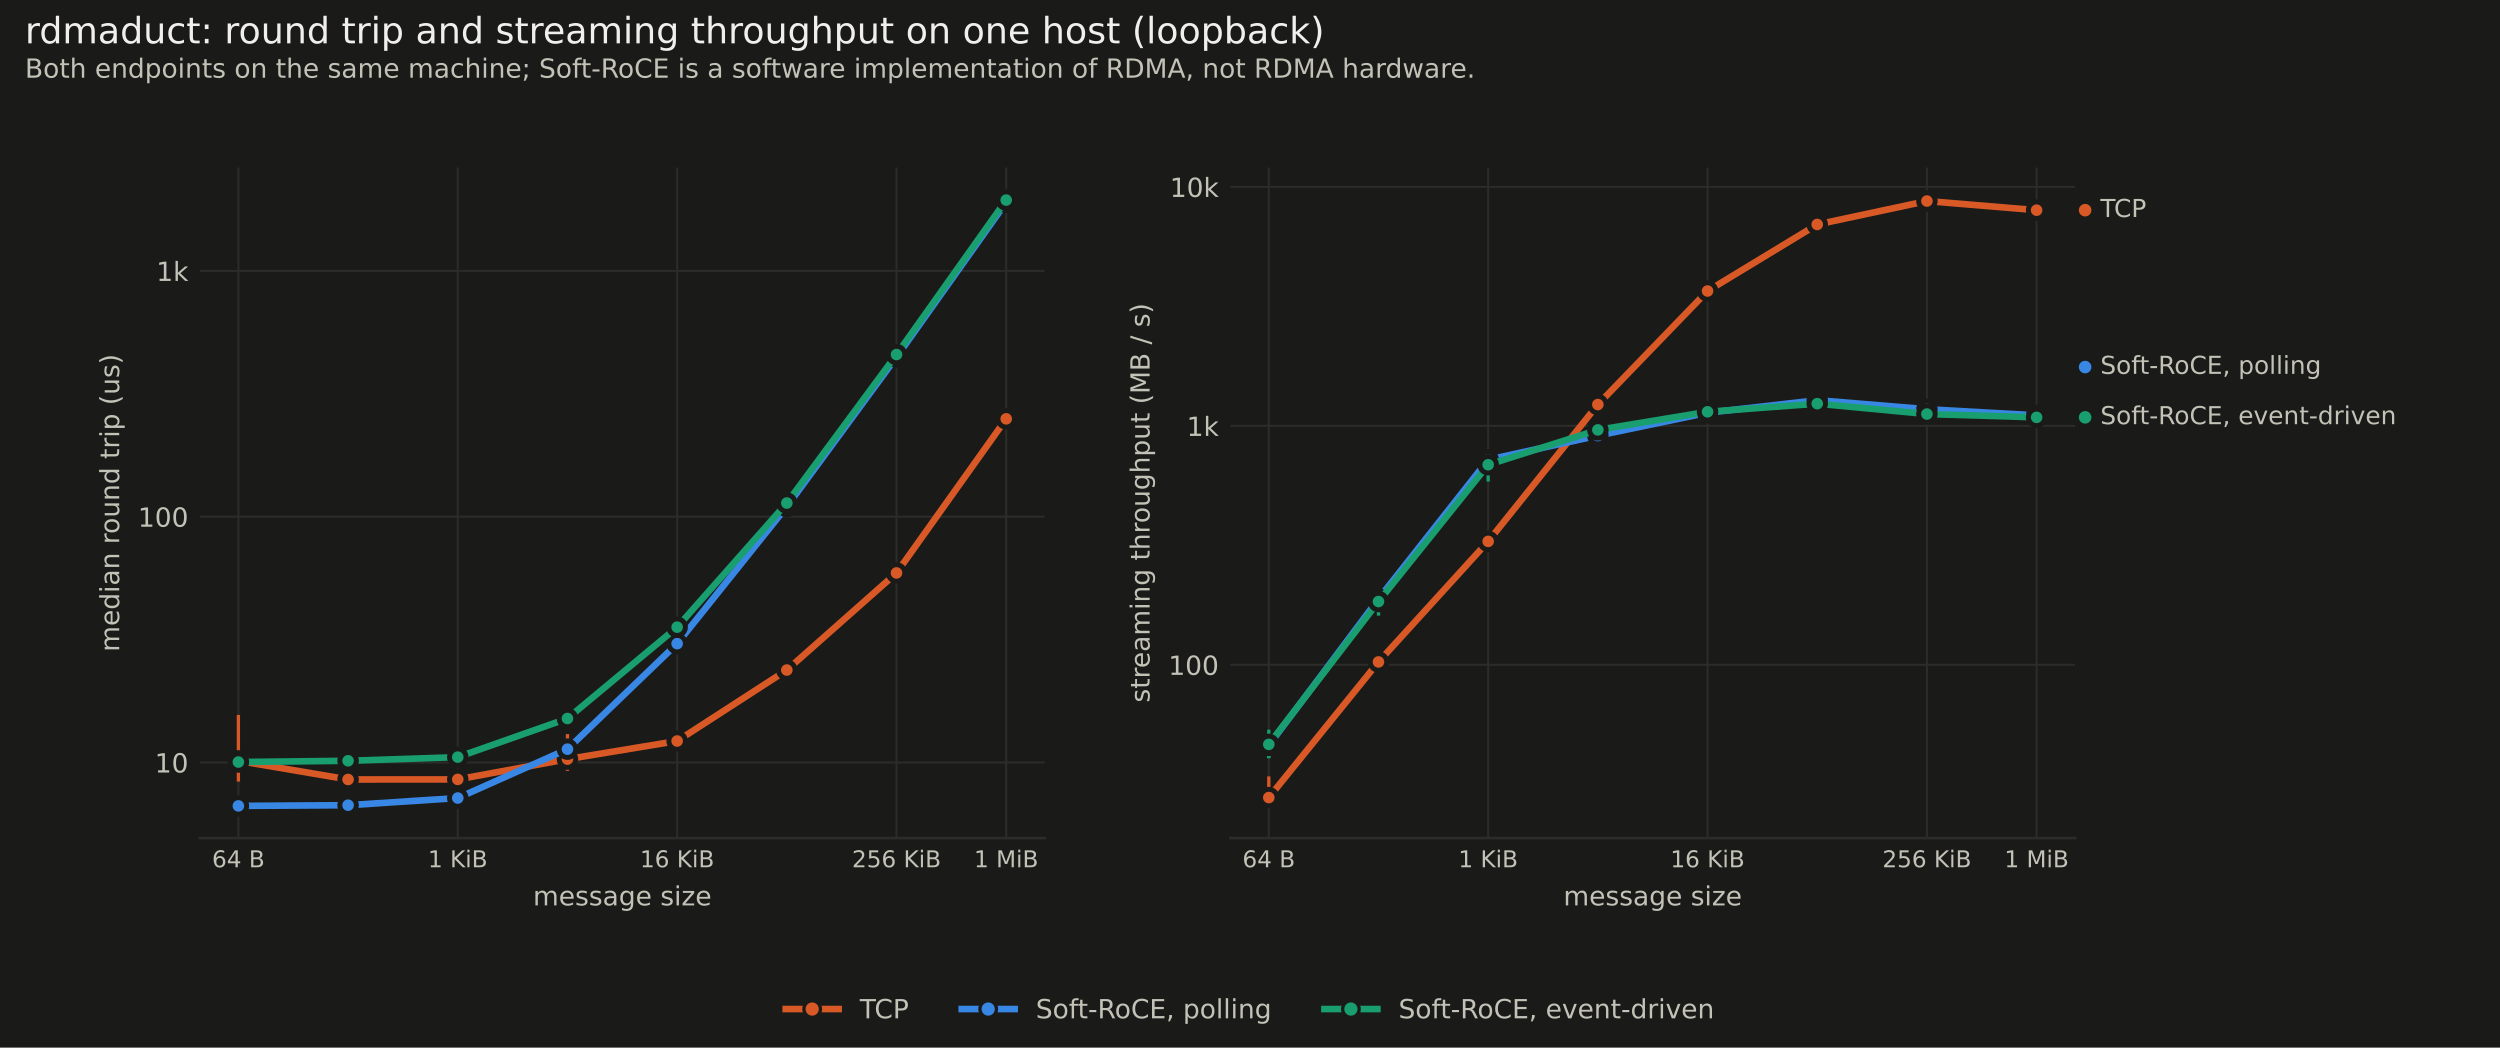
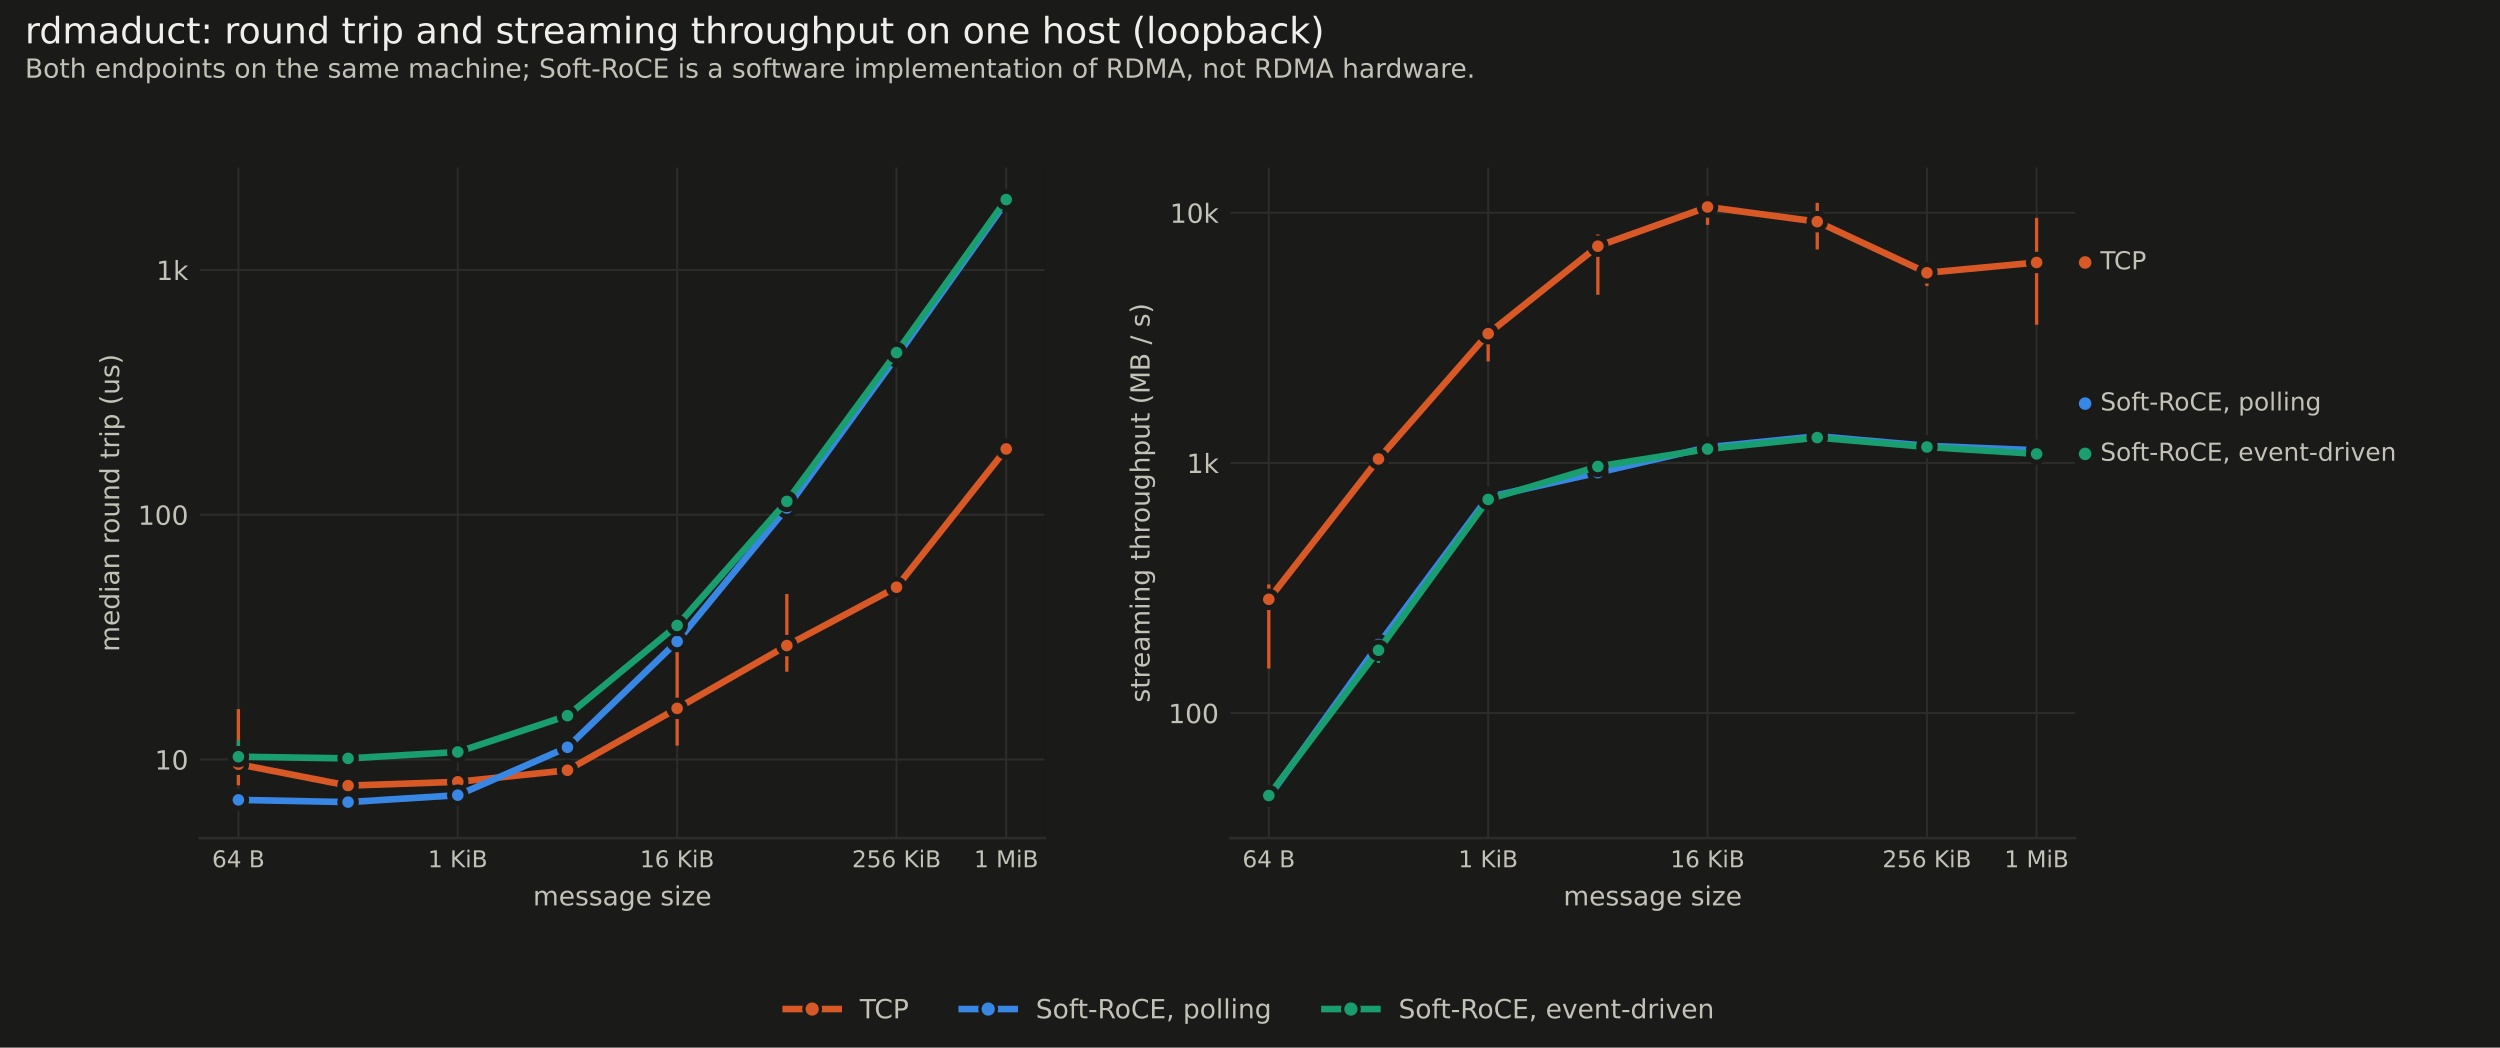
<svg xmlns="http://www.w3.org/2000/svg" xmlns:xlink="http://www.w3.org/1999/xlink" width="756pt" height="316.8pt" viewBox="0 0 756 316.8" version="1.1">
  <defs>
    <style type="text/css">*{stroke-linejoin: round; stroke-linecap: butt}</style>
  </defs>
  <g id="figure_1">
    <g id="patch_1">
      <path d="M 0 316.8  L 756 316.8  L 756 0  L 0 0  z " style="fill: #1a1a19" />
    </g>
    <g id="axes_1">
      <g id="patch_2">
        <path d="M 60.48 253.44  L 315.885 253.44  L 315.885 50.688  L 60.48 50.688  z " style="fill: #1a1a19" />
      </g>
      <g id="matplotlib.axis_1">
        <g id="xtick_1">
          <g id="line2d_1">
            <path d="M 72.089 253.44  L 72.089 50.688  " clip-path="url(#p0225b95021)" style="fill: none; stroke: #2c2c2a; stroke-width: 0.6; stroke-linecap: square" />
          </g>
          <g id="line2d_2" />
          <g id="text_1">
            <text style="fill: #c3c2b7; font: 7px 'DejaVu Sans'; text-anchor: middle" x="72.089" y="262.259" transform="rotate(-0 72.08934 262.2589)">64 B</text>
          </g>
        </g>
        <g id="xtick_2">
          <g id="line2d_3">
            <path d="M 138.428 253.44  L 138.428 50.688  " clip-path="url(#p0225b95021)" style="fill: none; stroke: #2c2c2a; stroke-width: 0.6; stroke-linecap: square" />
          </g>
          <g id="line2d_4" />
          <g id="text_2">
            <text style="fill: #c3c2b7; font: 7px 'DejaVu Sans'; text-anchor: middle" x="138.428" y="262.259" transform="rotate(-0 138.4284 262.2589)">1 KiB</text>
          </g>
        </g>
        <g id="xtick_3">
          <g id="line2d_5">
            <path d="M 204.767 253.44  L 204.767 50.688  " clip-path="url(#p0225b95021)" style="fill: none; stroke: #2c2c2a; stroke-width: 0.6; stroke-linecap: square" />
          </g>
          <g id="line2d_6" />
          <g id="text_3">
            <text style="fill: #c3c2b7; font: 7px 'DejaVu Sans'; text-anchor: middle" x="204.767" y="262.259" transform="rotate(-0 204.7675 262.2589)">16 KiB</text>
          </g>
        </g>
        <g id="xtick_4">
          <g id="line2d_7">
            <path d="M 271.107 253.44  L 271.107 50.688  " clip-path="url(#p0225b95021)" style="fill: none; stroke: #2c2c2a; stroke-width: 0.6; stroke-linecap: square" />
          </g>
          <g id="line2d_8" />
          <g id="text_4">
            <text style="fill: #c3c2b7; font: 7px 'DejaVu Sans'; text-anchor: middle" x="271.107" y="262.259" transform="rotate(-0 271.1065 262.2589)">256 KiB</text>
          </g>
        </g>
        <g id="xtick_5">
          <g id="line2d_9">
            <path d="M 304.276 253.44  L 304.276 50.688  " clip-path="url(#p0225b95021)" style="fill: none; stroke: #2c2c2a; stroke-width: 0.6; stroke-linecap: square" />
          </g>
          <g id="line2d_10" />
          <g id="text_5">
            <text style="fill: #c3c2b7; font: 7px 'DejaVu Sans'; text-anchor: middle" x="304.276" y="262.259" transform="rotate(-0 304.2761 262.2589)">1 MiB</text>
          </g>
        </g>
        <g id="text_6">
          <text style="fill: #c3c2b7; font: 8px 'DejaVu Sans'; text-anchor: middle" x="188.183" y="273.793" transform="rotate(-0 188.1827 273.7934)">message size</text>
        </g>
      </g>
      <g id="matplotlib.axis_2">
        <g id="ytick_1">
          <g id="line2d_11">
-             <path d="M 60.48 230.566  L 315.885 230.566  " clip-path="url(#p0225b95021)" style="fill: none; stroke: #2c2c2a; stroke-width: 0.6; stroke-linecap: square" />
+             <path d="M 60.48 229.676  L 315.885 229.676  " clip-path="url(#p0225b95021)" style="fill: none; stroke: #2c2c2a; stroke-width: 0.6; stroke-linecap: square" />
          </g>
          <g id="line2d_12" />
          <g id="text_7">
-             <text style="fill: #c3c2b7; font: 8px 'DejaVu Sans'; text-anchor: end" x="56.98" y="233.606" transform="rotate(-0 56.98 233.6059)">10</text>
+             <text style="fill: #c3c2b7; font: 8px 'DejaVu Sans'; text-anchor: end" x="56.98" y="232.715" transform="rotate(-0 56.98 232.7154)">10</text>
          </g>
        </g>
        <g id="ytick_2">
          <g id="line2d_13">
-             <path d="M 60.48 156.243  L 315.885 156.243  " clip-path="url(#p0225b95021)" style="fill: none; stroke: #2c2c2a; stroke-width: 0.6; stroke-linecap: square" />
+             <path d="M 60.48 155.657  L 315.885 155.657  " clip-path="url(#p0225b95021)" style="fill: none; stroke: #2c2c2a; stroke-width: 0.6; stroke-linecap: square" />
          </g>
          <g id="line2d_14" />
          <g id="text_8">
-             <text style="fill: #c3c2b7; font: 8px 'DejaVu Sans'; text-anchor: end" x="56.98" y="159.283" transform="rotate(-0 56.98 159.2828)">100</text>
+             <text style="fill: #c3c2b7; font: 8px 'DejaVu Sans'; text-anchor: end" x="56.98" y="158.696" transform="rotate(-0 56.98 158.6962)">100</text>
          </g>
        </g>
        <g id="ytick_3">
          <g id="line2d_15">
-             <path d="M 60.48 81.92  L 315.885 81.92  " clip-path="url(#p0225b95021)" style="fill: none; stroke: #2c2c2a; stroke-width: 0.6; stroke-linecap: square" />
+             <path d="M 60.48 81.638  L 315.885 81.638  " clip-path="url(#p0225b95021)" style="fill: none; stroke: #2c2c2a; stroke-width: 0.6; stroke-linecap: square" />
          </g>
          <g id="line2d_16" />
          <g id="text_9">
-             <text style="fill: #c3c2b7; font: 8px 'DejaVu Sans'; text-anchor: end" x="56.98" y="84.96" transform="rotate(-0 56.98 84.95967)">1k</text>
+             <text style="fill: #c3c2b7; font: 8px 'DejaVu Sans'; text-anchor: end" x="56.98" y="84.677" transform="rotate(-0 56.98 84.67698)">1k</text>
          </g>
        </g>
        <g id="text_10">
          <text style="fill: #c3c2b7; font: 8px 'DejaVu Sans'; text-anchor: middle" x="36.046" y="152.064" transform="rotate(-90 36.04625 152.064)">median round trip (us)</text>
        </g>
      </g>
      <g id="patch_3">
        <path d="M 60.48 253.44  L 315.885 253.44  " style="fill: none; stroke: #2c2c2a; stroke-width: 0.8; stroke-linejoin: miter; stroke-linecap: square" />
      </g>
      <g id="LineCollection_1">
-         <path d="M 72.089 236.348  L 72.089 216.192  " clip-path="url(#p0225b95021)" style="fill: none; stroke: #d95926" />
-         <path d="M 105.259 237.17  L 105.259 232.736  " clip-path="url(#p0225b95021)" style="fill: none; stroke: #d95926" />
-         <path d="M 138.428 236.503  L 138.428 235.21  " clip-path="url(#p0225b95021)" style="fill: none; stroke: #d95926" />
-         <path d="M 171.598 233.118  L 171.598 221.974  " clip-path="url(#p0225b95021)" style="fill: none; stroke: #d95926" />
-         <path d="M 204.767 224.979  L 204.767 223.03  " clip-path="url(#p0225b95021)" style="fill: none; stroke: #d95926" />
-         <path d="M 237.937 204.191  L 237.937 200.44  " clip-path="url(#p0225b95021)" style="fill: none; stroke: #d95926" />
-         <path d="M 271.107 174.016  L 271.107 172.726  " clip-path="url(#p0225b95021)" style="fill: none; stroke: #d95926" />
-         <path d="M 304.276 127.77  L 304.276 125.5  " clip-path="url(#p0225b95021)" style="fill: none; stroke: #d95926" />
+         <path d="M 72.089 237.458  L 72.089 214.447  " clip-path="url(#p0225b95021)" style="fill: none; stroke: #d95926" />
+         <path d="M 105.259 237.746  L 105.259 237.417  " clip-path="url(#p0225b95021)" style="fill: none; stroke: #d95926" />
+         <path d="M 138.428 237.01  L 138.428 235.55  " clip-path="url(#p0225b95021)" style="fill: none; stroke: #d95926" />
+         <path d="M 171.598 233.603  L 171.598 231.665  " clip-path="url(#p0225b95021)" style="fill: none; stroke: #d95926" />
+         <path d="M 204.767 225.464  L 204.767 195.416  " clip-path="url(#p0225b95021)" style="fill: none; stroke: #d95926" />
+         <path d="M 237.937 203.126  L 237.937 179.635  " clip-path="url(#p0225b95021)" style="fill: none; stroke: #d95926" />
+         <path d="M 271.107 178.366  L 271.107 176.653  " clip-path="url(#p0225b95021)" style="fill: none; stroke: #d95926" />
+         <path d="M 304.276 136.26  L 304.276 135.014  " clip-path="url(#p0225b95021)" style="fill: none; stroke: #d95926" />
      </g>
      <g id="LineCollection_2">
-         <path d="M 72.089 244.224  L 72.089 243.349  " clip-path="url(#p0225b95021)" style="fill: none; stroke: #3987e5" />
-         <path d="M 105.259 244.126  L 105.259 242.591  " clip-path="url(#p0225b95021)" style="fill: none; stroke: #3987e5" />
-         <path d="M 138.428 242.778  L 138.428 238.421  " clip-path="url(#p0225b95021)" style="fill: none; stroke: #3987e5" />
-         <path d="M 171.598 227.256  L 171.598 225.361  " clip-path="url(#p0225b95021)" style="fill: none; stroke: #3987e5" />
-         <path d="M 204.767 195.138  L 204.767 193.933  " clip-path="url(#p0225b95021)" style="fill: none; stroke: #3987e5" />
-         <path d="M 237.937 154.141  L 237.937 152.554  " clip-path="url(#p0225b95021)" style="fill: none; stroke: #3987e5" />
-         <path d="M 271.107 108.433  L 271.107 107.127  " clip-path="url(#p0225b95021)" style="fill: none; stroke: #3987e5" />
-         <path d="M 304.276 61.539  L 304.276 60.568  " clip-path="url(#p0225b95021)" style="fill: none; stroke: #3987e5" />
+         <path d="M 72.089 242.985  L 72.089 240.913  " clip-path="url(#p0225b95021)" style="fill: none; stroke: #3987e5" />
+         <path d="M 105.259 244.224  L 105.259 241.372  " clip-path="url(#p0225b95021)" style="fill: none; stroke: #3987e5" />
+         <path d="M 138.428 241.142  L 138.428 238.838  " clip-path="url(#p0225b95021)" style="fill: none; stroke: #3987e5" />
+         <path d="M 171.598 226.876  L 171.598 225.464  " clip-path="url(#p0225b95021)" style="fill: none; stroke: #3987e5" />
+         <path d="M 204.767 194.424  L 204.767 193.295  " clip-path="url(#p0225b95021)" style="fill: none; stroke: #3987e5" />
+         <path d="M 237.937 154.079  L 237.937 153.287  " clip-path="url(#p0225b95021)" style="fill: none; stroke: #3987e5" />
+         <path d="M 271.107 108.989  L 271.107 106.815  " clip-path="url(#p0225b95021)" style="fill: none; stroke: #3987e5" />
+         <path d="M 304.276 61.609  L 304.276 60.637  " clip-path="url(#p0225b95021)" style="fill: none; stroke: #3987e5" />
      </g>
      <g id="LineCollection_3">
-         <path d="M 72.089 232.12  L 72.089 229.269  " clip-path="url(#p0225b95021)" style="fill: none; stroke: #199e70" />
-         <path d="M 105.259 230.438  L 105.259 229.738  " clip-path="url(#p0225b95021)" style="fill: none; stroke: #199e70" />
-         <path d="M 138.428 229.707  L 138.428 227.024  " clip-path="url(#p0225b95021)" style="fill: none; stroke: #199e70" />
-         <path d="M 171.598 218.219  L 171.598 215.456  " clip-path="url(#p0225b95021)" style="fill: none; stroke: #199e70" />
-         <path d="M 204.767 191.246  L 204.767 188.415  " clip-path="url(#p0225b95021)" style="fill: none; stroke: #199e70" />
-         <path d="M 237.937 153.45  L 237.937 150.232  " clip-path="url(#p0225b95021)" style="fill: none; stroke: #199e70" />
-         <path d="M 271.107 108.767  L 271.107 106.128  " clip-path="url(#p0225b95021)" style="fill: none; stroke: #199e70" />
-         <path d="M 304.276 61.015  L 304.276 59.904  " clip-path="url(#p0225b95021)" style="fill: none; stroke: #199e70" />
+         <path d="M 72.089 231.871  L 72.089 223.869  " clip-path="url(#p0225b95021)" style="fill: none; stroke: #199e70" />
+         <path d="M 105.259 230.129  L 105.259 228.57  " clip-path="url(#p0225b95021)" style="fill: none; stroke: #199e70" />
+         <path d="M 138.428 228.788  L 138.428 225.918  " clip-path="url(#p0225b95021)" style="fill: none; stroke: #199e70" />
+         <path d="M 171.598 216.922  L 171.598 215.713  " clip-path="url(#p0225b95021)" style="fill: none; stroke: #199e70" />
+         <path d="M 204.767 190.035  L 204.767 188.508  " clip-path="url(#p0225b95021)" style="fill: none; stroke: #199e70" />
+         <path d="M 237.937 152.311  L 237.937 150.717  " clip-path="url(#p0225b95021)" style="fill: none; stroke: #199e70" />
+         <path d="M 271.107 107.454  L 271.107 105.843  " clip-path="url(#p0225b95021)" style="fill: none; stroke: #199e70" />
+         <path d="M 304.276 60.815  L 304.276 59.904  " clip-path="url(#p0225b95021)" style="fill: none; stroke: #199e70" />
      </g>
      <g id="line2d_17">
-         <path d="M 72.089 230.086  L 105.259 235.714  L 138.428 235.691  L 171.598 229.562  L 204.767 224.079  L 237.937 202.624  L 271.107 173.257  L 304.276 126.657  " clip-path="url(#p0225b95021)" style="fill: none; stroke: #d95926; stroke-width: 2; stroke-linecap: square" />
+         <path d="M 72.089 231.096  L 105.259 237.573  L 138.428 236.418  L 171.598 232.928  L 204.767 214.216  L 237.937 195.216  L 271.107 177.572  L 304.276 135.765  " clip-path="url(#p0225b95021)" style="fill: none; stroke: #d95926; stroke-width: 2; stroke-linecap: square" />
        <defs>
          <path id="m5ba6fcea84" d="M 0 2.5  C 0.663 2.5 1.299 2.237 1.768 1.768  C 2.237 1.299 2.5 0.663 2.5 0  C 2.5 -0.663 2.237 -1.299 1.768 -1.768  C 1.299 -2.237 0.663 -2.5 0 -2.5  C -0.663 -2.5 -1.299 -2.237 -1.768 -1.768  C -2.237 -1.299 -2.5 -0.663 -2.5 0  C -2.5 0.663 -2.237 1.299 -1.768 1.768  C -1.299 2.237 -0.663 2.5 0 2.5  z " style="stroke: #1a1a19; stroke-width: 1.5" />
        </defs>
        <g clip-path="url(#p0225b95021)">
-           <use xlink:href="#m5ba6fcea84" x="72.089" y="230.086" style="fill: #d95926; stroke: #1a1a19; stroke-width: 1.5" />
-           <use xlink:href="#m5ba6fcea84" x="105.259" y="235.714" style="fill: #d95926; stroke: #1a1a19; stroke-width: 1.5" />
-           <use xlink:href="#m5ba6fcea84" x="138.428" y="235.691" style="fill: #d95926; stroke: #1a1a19; stroke-width: 1.5" />
-           <use xlink:href="#m5ba6fcea84" x="171.598" y="229.562" style="fill: #d95926; stroke: #1a1a19; stroke-width: 1.5" />
-           <use xlink:href="#m5ba6fcea84" x="204.767" y="224.079" style="fill: #d95926; stroke: #1a1a19; stroke-width: 1.5" />
-           <use xlink:href="#m5ba6fcea84" x="237.937" y="202.624" style="fill: #d95926; stroke: #1a1a19; stroke-width: 1.5" />
-           <use xlink:href="#m5ba6fcea84" x="271.107" y="173.257" style="fill: #d95926; stroke: #1a1a19; stroke-width: 1.5" />
-           <use xlink:href="#m5ba6fcea84" x="304.276" y="126.657" style="fill: #d95926; stroke: #1a1a19; stroke-width: 1.5" />
+           <use xlink:href="#m5ba6fcea84" x="72.089" y="231.096" style="fill: #d95926; stroke: #1a1a19; stroke-width: 1.5" />
+           <use xlink:href="#m5ba6fcea84" x="105.259" y="237.573" style="fill: #d95926; stroke: #1a1a19; stroke-width: 1.5" />
+           <use xlink:href="#m5ba6fcea84" x="138.428" y="236.418" style="fill: #d95926; stroke: #1a1a19; stroke-width: 1.5" />
+           <use xlink:href="#m5ba6fcea84" x="171.598" y="232.928" style="fill: #d95926; stroke: #1a1a19; stroke-width: 1.5" />
+           <use xlink:href="#m5ba6fcea84" x="204.767" y="214.216" style="fill: #d95926; stroke: #1a1a19; stroke-width: 1.5" />
+           <use xlink:href="#m5ba6fcea84" x="237.937" y="195.216" style="fill: #d95926; stroke: #1a1a19; stroke-width: 1.5" />
+           <use xlink:href="#m5ba6fcea84" x="271.107" y="177.572" style="fill: #d95926; stroke: #1a1a19; stroke-width: 1.5" />
+           <use xlink:href="#m5ba6fcea84" x="304.276" y="135.765" style="fill: #d95926; stroke: #1a1a19; stroke-width: 1.5" />
        </g>
      </g>
      <g id="line2d_18">
-         <path d="M 72.089 243.706  L 105.259 243.493  L 138.428 241.323  L 171.598 226.547  L 204.767 194.638  L 237.937 153.185  L 271.107 107.965  L 304.276 61.185  " clip-path="url(#p0225b95021)" style="fill: none; stroke: #3987e5; stroke-width: 2; stroke-linecap: square" />
+         <path d="M 72.089 241.885  L 105.259 242.559  L 138.428 240.46  L 171.598 225.981  L 204.767 193.985  L 237.937 153.619  L 271.107 107.876  L 304.276 61.033  " clip-path="url(#p0225b95021)" style="fill: none; stroke: #3987e5; stroke-width: 2; stroke-linecap: square" />
        <defs>
          <path id="md53a4cb20f" d="M 0 2.5  C 0.663 2.5 1.299 2.237 1.768 1.768  C 2.237 1.299 2.5 0.663 2.5 0  C 2.5 -0.663 2.237 -1.299 1.768 -1.768  C 1.299 -2.237 0.663 -2.5 0 -2.5  C -0.663 -2.5 -1.299 -2.237 -1.768 -1.768  C -2.237 -1.299 -2.5 -0.663 -2.5 0  C -2.5 0.663 -2.237 1.299 -1.768 1.768  C -1.299 2.237 -0.663 2.5 0 2.5  z " style="stroke: #1a1a19; stroke-width: 1.5" />
        </defs>
        <g clip-path="url(#p0225b95021)">
-           <use xlink:href="#md53a4cb20f" x="72.089" y="243.706" style="fill: #3987e5; stroke: #1a1a19; stroke-width: 1.5" />
-           <use xlink:href="#md53a4cb20f" x="105.259" y="243.493" style="fill: #3987e5; stroke: #1a1a19; stroke-width: 1.5" />
-           <use xlink:href="#md53a4cb20f" x="138.428" y="241.323" style="fill: #3987e5; stroke: #1a1a19; stroke-width: 1.5" />
-           <use xlink:href="#md53a4cb20f" x="171.598" y="226.547" style="fill: #3987e5; stroke: #1a1a19; stroke-width: 1.5" />
-           <use xlink:href="#md53a4cb20f" x="204.767" y="194.638" style="fill: #3987e5; stroke: #1a1a19; stroke-width: 1.5" />
-           <use xlink:href="#md53a4cb20f" x="237.937" y="153.185" style="fill: #3987e5; stroke: #1a1a19; stroke-width: 1.5" />
-           <use xlink:href="#md53a4cb20f" x="271.107" y="107.965" style="fill: #3987e5; stroke: #1a1a19; stroke-width: 1.5" />
-           <use xlink:href="#md53a4cb20f" x="304.276" y="61.185" style="fill: #3987e5; stroke: #1a1a19; stroke-width: 1.5" />
+           <use xlink:href="#md53a4cb20f" x="72.089" y="241.885" style="fill: #3987e5; stroke: #1a1a19; stroke-width: 1.5" />
+           <use xlink:href="#md53a4cb20f" x="105.259" y="242.559" style="fill: #3987e5; stroke: #1a1a19; stroke-width: 1.5" />
+           <use xlink:href="#md53a4cb20f" x="138.428" y="240.46" style="fill: #3987e5; stroke: #1a1a19; stroke-width: 1.5" />
+           <use xlink:href="#md53a4cb20f" x="171.598" y="225.981" style="fill: #3987e5; stroke: #1a1a19; stroke-width: 1.5" />
+           <use xlink:href="#md53a4cb20f" x="204.767" y="193.985" style="fill: #3987e5; stroke: #1a1a19; stroke-width: 1.5" />
+           <use xlink:href="#md53a4cb20f" x="237.937" y="153.619" style="fill: #3987e5; stroke: #1a1a19; stroke-width: 1.5" />
+           <use xlink:href="#md53a4cb20f" x="271.107" y="107.876" style="fill: #3987e5; stroke: #1a1a19; stroke-width: 1.5" />
+           <use xlink:href="#md53a4cb20f" x="304.276" y="61.033" style="fill: #3987e5; stroke: #1a1a19; stroke-width: 1.5" />
        </g>
      </g>
      <g id="line2d_19">
-         <path d="M 72.089 230.438  L 105.259 230.06  L 138.428 228.955  L 171.598 217.273  L 204.767 189.654  L 237.937 152.122  L 271.107 107.213  L 304.276 60.502  " clip-path="url(#p0225b95021)" style="fill: none; stroke: #199e70; stroke-width: 2; stroke-linecap: square" />
+         <path d="M 72.089 228.826  L 105.259 229.337  L 138.428 227.399  L 171.598 216.42  L 204.767 189.134  L 237.937 151.617  L 271.107 106.629  L 304.276 60.353  " clip-path="url(#p0225b95021)" style="fill: none; stroke: #199e70; stroke-width: 2; stroke-linecap: square" />
        <defs>
          <path id="m1275fdb2b7" d="M 0 2.5  C 0.663 2.5 1.299 2.237 1.768 1.768  C 2.237 1.299 2.5 0.663 2.5 0  C 2.5 -0.663 2.237 -1.299 1.768 -1.768  C 1.299 -2.237 0.663 -2.5 0 -2.5  C -0.663 -2.5 -1.299 -2.237 -1.768 -1.768  C -2.237 -1.299 -2.5 -0.663 -2.5 0  C -2.5 0.663 -2.237 1.299 -1.768 1.768  C -1.299 2.237 -0.663 2.5 0 2.5  z " style="stroke: #1a1a19; stroke-width: 1.5" />
        </defs>
        <g clip-path="url(#p0225b95021)">
-           <use xlink:href="#m1275fdb2b7" x="72.089" y="230.438" style="fill: #199e70; stroke: #1a1a19; stroke-width: 1.5" />
-           <use xlink:href="#m1275fdb2b7" x="105.259" y="230.06" style="fill: #199e70; stroke: #1a1a19; stroke-width: 1.5" />
-           <use xlink:href="#m1275fdb2b7" x="138.428" y="228.955" style="fill: #199e70; stroke: #1a1a19; stroke-width: 1.5" />
-           <use xlink:href="#m1275fdb2b7" x="171.598" y="217.273" style="fill: #199e70; stroke: #1a1a19; stroke-width: 1.5" />
-           <use xlink:href="#m1275fdb2b7" x="204.767" y="189.654" style="fill: #199e70; stroke: #1a1a19; stroke-width: 1.5" />
-           <use xlink:href="#m1275fdb2b7" x="237.937" y="152.122" style="fill: #199e70; stroke: #1a1a19; stroke-width: 1.5" />
-           <use xlink:href="#m1275fdb2b7" x="271.107" y="107.213" style="fill: #199e70; stroke: #1a1a19; stroke-width: 1.5" />
-           <use xlink:href="#m1275fdb2b7" x="304.276" y="60.502" style="fill: #199e70; stroke: #1a1a19; stroke-width: 1.5" />
+           <use xlink:href="#m1275fdb2b7" x="72.089" y="228.826" style="fill: #199e70; stroke: #1a1a19; stroke-width: 1.5" />
+           <use xlink:href="#m1275fdb2b7" x="105.259" y="229.337" style="fill: #199e70; stroke: #1a1a19; stroke-width: 1.5" />
+           <use xlink:href="#m1275fdb2b7" x="138.428" y="227.399" style="fill: #199e70; stroke: #1a1a19; stroke-width: 1.5" />
+           <use xlink:href="#m1275fdb2b7" x="171.598" y="216.42" style="fill: #199e70; stroke: #1a1a19; stroke-width: 1.5" />
+           <use xlink:href="#m1275fdb2b7" x="204.767" y="189.134" style="fill: #199e70; stroke: #1a1a19; stroke-width: 1.5" />
+           <use xlink:href="#m1275fdb2b7" x="237.937" y="151.617" style="fill: #199e70; stroke: #1a1a19; stroke-width: 1.5" />
+           <use xlink:href="#m1275fdb2b7" x="271.107" y="106.629" style="fill: #199e70; stroke: #1a1a19; stroke-width: 1.5" />
+           <use xlink:href="#m1275fdb2b7" x="304.276" y="60.353" style="fill: #199e70; stroke: #1a1a19; stroke-width: 1.5" />
        </g>
      </g>
    </g>
    <g id="axes_2">
      <g id="patch_4">
        <path d="M 372.075 253.44  L 627.48 253.44  L 627.48 50.688  L 372.075 50.688  z " style="fill: #1a1a19" />
      </g>
      <g id="matplotlib.axis_3">
        <g id="xtick_6">
          <g id="line2d_20">
            <path d="M 383.684 253.44  L 383.684 50.688  " clip-path="url(#p8bcc174e49)" style="fill: none; stroke: #2c2c2a; stroke-width: 0.6; stroke-linecap: square" />
          </g>
          <g id="line2d_21" />
          <g id="text_11">
            <text style="fill: #c3c2b7; font: 7px 'DejaVu Sans'; text-anchor: middle" x="383.684" y="262.259" transform="rotate(-0 383.6839 262.2589)">64 B</text>
          </g>
        </g>
        <g id="xtick_7">
          <g id="line2d_22">
            <path d="M 450.023 253.44  L 450.023 50.688  " clip-path="url(#p8bcc174e49)" style="fill: none; stroke: #2c2c2a; stroke-width: 0.6; stroke-linecap: square" />
          </g>
          <g id="line2d_23" />
          <g id="text_12">
            <text style="fill: #c3c2b7; font: 7px 'DejaVu Sans'; text-anchor: middle" x="450.023" y="262.259" transform="rotate(-0 450.023 262.2589)">1 KiB</text>
          </g>
        </g>
        <g id="xtick_8">
          <g id="line2d_24">
            <path d="M 516.362 253.44  L 516.362 50.688  " clip-path="url(#p8bcc174e49)" style="fill: none; stroke: #2c2c2a; stroke-width: 0.6; stroke-linecap: square" />
          </g>
          <g id="line2d_25" />
          <g id="text_13">
            <text style="fill: #c3c2b7; font: 7px 'DejaVu Sans'; text-anchor: middle" x="516.362" y="262.259" transform="rotate(-0 516.3621 262.2589)">16 KiB</text>
          </g>
        </g>
        <g id="xtick_9">
          <g id="line2d_26">
            <path d="M 582.701 253.44  L 582.701 50.688  " clip-path="url(#p8bcc174e49)" style="fill: none; stroke: #2c2c2a; stroke-width: 0.6; stroke-linecap: square" />
          </g>
          <g id="line2d_27" />
          <g id="text_14">
            <text style="fill: #c3c2b7; font: 7px 'DejaVu Sans'; text-anchor: middle" x="582.701" y="262.259" transform="rotate(-0 582.7011 262.2589)">256 KiB</text>
          </g>
        </g>
        <g id="xtick_10">
          <g id="line2d_28">
            <path d="M 615.871 253.44  L 615.871 50.688  " clip-path="url(#p8bcc174e49)" style="fill: none; stroke: #2c2c2a; stroke-width: 0.6; stroke-linecap: square" />
          </g>
          <g id="line2d_29" />
          <g id="text_15">
            <text style="fill: #c3c2b7; font: 7px 'DejaVu Sans'; text-anchor: middle" x="615.871" y="262.259" transform="rotate(-0 615.8707 262.2589)">1 MiB</text>
          </g>
        </g>
        <g id="text_16">
          <text style="fill: #c3c2b7; font: 8px 'DejaVu Sans'; text-anchor: middle" x="499.777" y="273.793" transform="rotate(-0 499.7773 273.7934)">message size</text>
        </g>
      </g>
      <g id="matplotlib.axis_4">
        <g id="ytick_4">
          <g id="line2d_30">
-             <path d="M 372.075 201.043  L 627.48 201.043  " clip-path="url(#p8bcc174e49)" style="fill: none; stroke: #2c2c2a; stroke-width: 0.6; stroke-linecap: square" />
+             <path d="M 372.075 215.637  L 627.48 215.637  " clip-path="url(#p8bcc174e49)" style="fill: none; stroke: #2c2c2a; stroke-width: 0.6; stroke-linecap: square" />
          </g>
          <g id="line2d_31" />
          <g id="text_17">
-             <text style="fill: #c3c2b7; font: 8px 'DejaVu Sans'; text-anchor: end" x="368.575" y="204.082" transform="rotate(-0 368.5746 204.0824)">100</text>
+             <text style="fill: #c3c2b7; font: 8px 'DejaVu Sans'; text-anchor: end" x="368.575" y="218.677" transform="rotate(-0 368.5746 218.6768)">100</text>
          </g>
        </g>
        <g id="ytick_5">
          <g id="line2d_32">
-             <path d="M 372.075 128.782  L 627.48 128.782  " clip-path="url(#p8bcc174e49)" style="fill: none; stroke: #2c2c2a; stroke-width: 0.6; stroke-linecap: square" />
+             <path d="M 372.075 139.989  L 627.48 139.989  " clip-path="url(#p8bcc174e49)" style="fill: none; stroke: #2c2c2a; stroke-width: 0.6; stroke-linecap: square" />
          </g>
          <g id="line2d_33" />
          <g id="text_18">
-             <text style="fill: #c3c2b7; font: 8px 'DejaVu Sans'; text-anchor: end" x="368.575" y="131.821" transform="rotate(-0 368.5746 131.821)">1k</text>
+             <text style="fill: #c3c2b7; font: 8px 'DejaVu Sans'; text-anchor: end" x="368.575" y="143.029" transform="rotate(-0 368.5746 143.0288)">1k</text>
          </g>
        </g>
        <g id="ytick_6">
          <g id="line2d_34">
-             <path d="M 372.075 56.52  L 627.48 56.52  " clip-path="url(#p8bcc174e49)" style="fill: none; stroke: #2c2c2a; stroke-width: 0.6; stroke-linecap: square" />
+             <path d="M 372.075 64.341  L 627.48 64.341  " clip-path="url(#p8bcc174e49)" style="fill: none; stroke: #2c2c2a; stroke-width: 0.6; stroke-linecap: square" />
          </g>
          <g id="line2d_35" />
          <g id="text_19">
-             <text style="fill: #c3c2b7; font: 8px 'DejaVu Sans'; text-anchor: end" x="368.575" y="59.56" transform="rotate(-0 368.5746 59.55954)">10k</text>
+             <text style="fill: #c3c2b7; font: 8px 'DejaVu Sans'; text-anchor: end" x="368.575" y="67.381" transform="rotate(-0 368.5746 67.38087)">10k</text>
          </g>
        </g>
        <g id="text_20">
          <text style="fill: #c3c2b7; font: 8px 'DejaVu Sans'; text-anchor: middle" x="347.641" y="152.064" transform="rotate(-90 347.6408 152.064)">streaming throughput (MB / s)</text>
        </g>
      </g>
      <g id="line2d_36">
        <defs>
          <path id="m0d26d6a39c" d="M 0 2.5  C 0.663 2.5 1.299 2.237 1.768 1.768  C 2.237 1.299 2.5 0.663 2.5 0  C 2.5 -0.663 2.237 -1.299 1.768 -1.768  C 1.299 -2.237 0.663 -2.5 0 -2.5  C -0.663 -2.5 -1.299 -2.237 -1.768 -1.768  C -2.237 -1.299 -2.5 -0.663 -2.5 0  C -2.5 0.663 -2.237 1.299 -1.768 1.768  C -1.299 2.237 -0.663 2.5 0 2.5  z " style="stroke: #1a1a19; stroke-width: 1.2" />
        </defs>
        <g>
-           <use xlink:href="#m0d26d6a39c" x="630.545" y="126.205" style="fill: #199e70; stroke: #1a1a19; stroke-width: 1.2" />
+           <use xlink:href="#m0d26d6a39c" x="630.545" y="137.258" style="fill: #199e70; stroke: #1a1a19; stroke-width: 1.2" />
        </g>
      </g>
      <g id="line2d_37">
        <defs>
          <path id="m3c4529a844" d="M 0 2.5  C 0.663 2.5 1.299 2.237 1.768 1.768  C 2.237 1.299 2.5 0.663 2.5 0  C 2.5 -0.663 2.237 -1.299 1.768 -1.768  C 1.299 -2.237 0.663 -2.5 0 -2.5  C -0.663 -2.5 -1.299 -2.237 -1.768 -1.768  C -2.237 -1.299 -2.5 -0.663 -2.5 0  C -2.5 0.663 -2.237 1.299 -1.768 1.768  C -1.299 2.237 -0.663 2.5 0 2.5  z " style="stroke: #1a1a19; stroke-width: 1.2" />
        </defs>
        <g>
-           <use xlink:href="#m3c4529a844" x="630.545" y="110.999" style="fill: #3987e5; stroke: #1a1a19; stroke-width: 1.2" />
+           <use xlink:href="#m3c4529a844" x="630.545" y="122.052" style="fill: #3987e5; stroke: #1a1a19; stroke-width: 1.2" />
        </g>
      </g>
      <g id="line2d_38">
        <defs>
          <path id="mb8682f0c2a" d="M 0 2.5  C 0.663 2.5 1.299 2.237 1.768 1.768  C 2.237 1.299 2.5 0.663 2.5 0  C 2.5 -0.663 2.237 -1.299 1.768 -1.768  C 1.299 -2.237 0.663 -2.5 0 -2.5  C -0.663 -2.5 -1.299 -2.237 -1.768 -1.768  C -2.237 -1.299 -2.5 -0.663 -2.5 0  C -2.5 0.663 -2.237 1.299 -1.768 1.768  C -1.299 2.237 -0.663 2.5 0 2.5  z " style="stroke: #1a1a19; stroke-width: 1.2" />
        </defs>
        <g>
-           <use xlink:href="#mb8682f0c2a" x="630.545" y="63.561" style="fill: #d95926; stroke: #1a1a19; stroke-width: 1.2" />
+           <use xlink:href="#mb8682f0c2a" x="630.545" y="79.371" style="fill: #d95926; stroke: #1a1a19; stroke-width: 1.2" />
        </g>
      </g>
      <g id="patch_5">
        <path d="M 372.075 253.44  L 627.48 253.44  " style="fill: none; stroke: #2c2c2a; stroke-width: 0.8; stroke-linejoin: miter; stroke-linecap: square" />
      </g>
      <g id="LineCollection_4">
-         <path d="M 383.684 244.224  L 383.684 234.779  " clip-path="url(#p8bcc174e49)" style="fill: none; stroke: #d95926" />
-         <path d="M 416.853 200.382  L 416.853 199.749  " clip-path="url(#p8bcc174e49)" style="fill: none; stroke: #d95926" />
-         <path d="M 450.023 164.621  L 450.023 161.864  " clip-path="url(#p8bcc174e49)" style="fill: none; stroke: #d95926" />
-         <path d="M 483.193 123.289  L 483.193 120.535  " clip-path="url(#p8bcc174e49)" style="fill: none; stroke: #d95926" />
-         <path d="M 516.362 90.751  L 516.362 86.511  " clip-path="url(#p8bcc174e49)" style="fill: none; stroke: #d95926" />
-         <path d="M 549.532 70.385  L 549.532 66.26  " clip-path="url(#p8bcc174e49)" style="fill: none; stroke: #d95926" />
-         <path d="M 582.701 62.384  L 582.701 59.904  " clip-path="url(#p8bcc174e49)" style="fill: none; stroke: #d95926" />
-         <path d="M 615.871 64.513  L 615.871 62.506  " clip-path="url(#p8bcc174e49)" style="fill: none; stroke: #d95926" />
+         <path d="M 383.684 202.15  L 383.684 176.735  " clip-path="url(#p8bcc174e49)" style="fill: none; stroke: #d95926" />
+         <path d="M 416.853 139.582  L 416.853 138.443  " clip-path="url(#p8bcc174e49)" style="fill: none; stroke: #d95926" />
+         <path d="M 450.023 109.279  L 450.023 98.386  " clip-path="url(#p8bcc174e49)" style="fill: none; stroke: #d95926" />
+         <path d="M 483.193 89.151  L 483.193 70.909  " clip-path="url(#p8bcc174e49)" style="fill: none; stroke: #d95926" />
+         <path d="M 516.362 67.992  L 516.362 59.904  " clip-path="url(#p8bcc174e49)" style="fill: none; stroke: #d95926" />
+         <path d="M 549.532 75.444  L 549.532 61.357  " clip-path="url(#p8bcc174e49)" style="fill: none; stroke: #d95926" />
+         <path d="M 582.701 86.485  L 582.701 79.384  " clip-path="url(#p8bcc174e49)" style="fill: none; stroke: #d95926" />
+         <path d="M 615.871 98.194  L 615.871 65.891  " clip-path="url(#p8bcc174e49)" style="fill: none; stroke: #d95926" />
      </g>
      <g id="LineCollection_5">
-         <path d="M 383.684 229.17  L 383.684 223.552  " clip-path="url(#p8bcc174e49)" style="fill: none; stroke: #3987e5" />
-         <path d="M 416.853 182.482  L 416.853 180.028  " clip-path="url(#p8bcc174e49)" style="fill: none; stroke: #3987e5" />
-         <path d="M 450.023 141.637  L 450.023 136.475  " clip-path="url(#p8bcc174e49)" style="fill: none; stroke: #3987e5" />
-         <path d="M 483.193 133.207  L 483.193 130.618  " clip-path="url(#p8bcc174e49)" style="fill: none; stroke: #3987e5" />
-         <path d="M 516.362 125.716  L 516.362 123.216  " clip-path="url(#p8bcc174e49)" style="fill: none; stroke: #3987e5" />
-         <path d="M 549.532 121.826  L 549.532 120.674  " clip-path="url(#p8bcc174e49)" style="fill: none; stroke: #3987e5" />
-         <path d="M 582.701 125.2  L 582.701 122.614  " clip-path="url(#p8bcc174e49)" style="fill: none; stroke: #3987e5" />
-         <path d="M 615.871 127.236  L 615.871 124.861  " clip-path="url(#p8bcc174e49)" style="fill: none; stroke: #3987e5" />
+         <path d="M 383.684 244.224  L 383.684 238.813  " clip-path="url(#p8bcc174e49)" style="fill: none; stroke: #3987e5" />
+         <path d="M 416.853 195.978  L 416.853 193.567  " clip-path="url(#p8bcc174e49)" style="fill: none; stroke: #3987e5" />
+         <path d="M 450.023 151.039  L 450.023 149.216  " clip-path="url(#p8bcc174e49)" style="fill: none; stroke: #3987e5" />
+         <path d="M 483.193 143.116  L 483.193 142.676  " clip-path="url(#p8bcc174e49)" style="fill: none; stroke: #3987e5" />
+         <path d="M 516.362 135.708  L 516.362 134.61  " clip-path="url(#p8bcc174e49)" style="fill: none; stroke: #3987e5" />
+         <path d="M 549.532 133.362  L 549.532 130.811  " clip-path="url(#p8bcc174e49)" style="fill: none; stroke: #3987e5" />
+         <path d="M 582.701 136.479  L 582.701 133.379  " clip-path="url(#p8bcc174e49)" style="fill: none; stroke: #3987e5" />
+         <path d="M 615.871 137.408  L 615.871 135.316  " clip-path="url(#p8bcc174e49)" style="fill: none; stroke: #3987e5" />
      </g>
      <g id="LineCollection_6">
-         <path d="M 383.684 229.308  L 383.684 220.643  " clip-path="url(#p8bcc174e49)" style="fill: none; stroke: #199e70" />
-         <path d="M 416.853 186.177  L 416.853 179.947  " clip-path="url(#p8bcc174e49)" style="fill: none; stroke: #199e70" />
-         <path d="M 450.023 145.609  L 450.023 138.662  " clip-path="url(#p8bcc174e49)" style="fill: none; stroke: #199e70" />
-         <path d="M 483.193 130.785  L 483.193 129.437  " clip-path="url(#p8bcc174e49)" style="fill: none; stroke: #199e70" />
-         <path d="M 516.362 124.797  L 516.362 124.307  " clip-path="url(#p8bcc174e49)" style="fill: none; stroke: #199e70" />
-         <path d="M 549.532 123.308  L 549.532 121.384  " clip-path="url(#p8bcc174e49)" style="fill: none; stroke: #199e70" />
-         <path d="M 582.701 128.29  L 582.701 122.676  " clip-path="url(#p8bcc174e49)" style="fill: none; stroke: #199e70" />
-         <path d="M 615.871 127.239  L 615.871 125.106  " clip-path="url(#p8bcc174e49)" style="fill: none; stroke: #199e70" />
+         <path d="M 383.684 241.638  L 383.684 239.302  " clip-path="url(#p8bcc174e49)" style="fill: none; stroke: #199e70" />
+         <path d="M 416.853 200.45  L 416.853 194.891  " clip-path="url(#p8bcc174e49)" style="fill: none; stroke: #199e70" />
+         <path d="M 450.023 151.793  L 450.023 150.013  " clip-path="url(#p8bcc174e49)" style="fill: none; stroke: #199e70" />
+         <path d="M 483.193 141.943  L 483.193 140.724  " clip-path="url(#p8bcc174e49)" style="fill: none; stroke: #199e70" />
+         <path d="M 516.362 136.198  L 516.362 135.44  " clip-path="url(#p8bcc174e49)" style="fill: none; stroke: #199e70" />
+         <path d="M 549.532 133.109  L 549.532 131.654  " clip-path="url(#p8bcc174e49)" style="fill: none; stroke: #199e70" />
+         <path d="M 582.701 135.645  L 582.701 134.292  " clip-path="url(#p8bcc174e49)" style="fill: none; stroke: #199e70" />
+         <path d="M 615.871 138.365  L 615.871 136.128  " clip-path="url(#p8bcc174e49)" style="fill: none; stroke: #199e70" />
      </g>
      <g id="text_21">
-         <text style="fill: #c3c2b7; font: 7.5px 'DejaVu Sans'; text-anchor: start" x="635.142" y="128.275" transform="rotate(-0 635.1422 128.2748)">Soft-RoCE, event-driven</text>
+         <text style="fill: #c3c2b7; font: 7.5px 'DejaVu Sans'; text-anchor: start" x="635.142" y="139.328" transform="rotate(-0 635.1422 139.3275)">Soft-RoCE, event-driven</text>
      </g>
      <g id="text_22">
-         <text style="fill: #c3c2b7; font: 7.5px 'DejaVu Sans'; text-anchor: start" x="635.142" y="113.068" transform="rotate(-0 635.1422 113.0684)">Soft-RoCE, polling</text>
+         <text style="fill: #c3c2b7; font: 7.5px 'DejaVu Sans'; text-anchor: start" x="635.142" y="124.121" transform="rotate(-0 635.1422 124.1211)">Soft-RoCE, polling</text>
      </g>
      <g id="text_23">
-         <text style="fill: #c3c2b7; font: 7.5px 'DejaVu Sans'; text-anchor: start" x="635.142" y="65.631" transform="rotate(-0 635.1422 65.63099)">TCP</text>
+         <text style="fill: #c3c2b7; font: 7.5px 'DejaVu Sans'; text-anchor: start" x="635.142" y="81.44" transform="rotate(-0 635.1422 81.44021)">TCP</text>
      </g>
      <g id="line2d_39">
-         <path d="M 383.684 241.186  L 416.853 200.17  L 450.023 163.716  L 483.193 122.341  L 516.362 88.001  L 549.532 67.88  L 582.701 60.797  L 615.871 63.561  " clip-path="url(#p8bcc174e49)" style="fill: none; stroke: #d95926; stroke-width: 2; stroke-linecap: square" />
+         <path d="M 383.684 181.23  L 416.853 138.792  L 450.023 100.896  L 483.193 74.448  L 516.362 62.594  L 549.532 67.033  L 582.701 82.485  L 615.871 79.371  " clip-path="url(#p8bcc174e49)" style="fill: none; stroke: #d95926; stroke-width: 2; stroke-linecap: square" />
        <g clip-path="url(#p8bcc174e49)">
-           <use xlink:href="#m5ba6fcea84" x="383.684" y="241.186" style="fill: #d95926; stroke: #1a1a19; stroke-width: 1.5" />
-           <use xlink:href="#m5ba6fcea84" x="416.853" y="200.17" style="fill: #d95926; stroke: #1a1a19; stroke-width: 1.5" />
-           <use xlink:href="#m5ba6fcea84" x="450.023" y="163.716" style="fill: #d95926; stroke: #1a1a19; stroke-width: 1.5" />
-           <use xlink:href="#m5ba6fcea84" x="483.193" y="122.341" style="fill: #d95926; stroke: #1a1a19; stroke-width: 1.5" />
-           <use xlink:href="#m5ba6fcea84" x="516.362" y="88.001" style="fill: #d95926; stroke: #1a1a19; stroke-width: 1.5" />
-           <use xlink:href="#m5ba6fcea84" x="549.532" y="67.88" style="fill: #d95926; stroke: #1a1a19; stroke-width: 1.5" />
-           <use xlink:href="#m5ba6fcea84" x="582.701" y="60.797" style="fill: #d95926; stroke: #1a1a19; stroke-width: 1.5" />
-           <use xlink:href="#m5ba6fcea84" x="615.871" y="63.561" style="fill: #d95926; stroke: #1a1a19; stroke-width: 1.5" />
+           <use xlink:href="#m5ba6fcea84" x="383.684" y="181.23" style="fill: #d95926; stroke: #1a1a19; stroke-width: 1.5" />
+           <use xlink:href="#m5ba6fcea84" x="416.853" y="138.792" style="fill: #d95926; stroke: #1a1a19; stroke-width: 1.5" />
+           <use xlink:href="#m5ba6fcea84" x="450.023" y="100.896" style="fill: #d95926; stroke: #1a1a19; stroke-width: 1.5" />
+           <use xlink:href="#m5ba6fcea84" x="483.193" y="74.448" style="fill: #d95926; stroke: #1a1a19; stroke-width: 1.5" />
+           <use xlink:href="#m5ba6fcea84" x="516.362" y="62.594" style="fill: #d95926; stroke: #1a1a19; stroke-width: 1.5" />
+           <use xlink:href="#m5ba6fcea84" x="549.532" y="67.033" style="fill: #d95926; stroke: #1a1a19; stroke-width: 1.5" />
+           <use xlink:href="#m5ba6fcea84" x="582.701" y="82.485" style="fill: #d95926; stroke: #1a1a19; stroke-width: 1.5" />
+           <use xlink:href="#m5ba6fcea84" x="615.871" y="79.371" style="fill: #d95926; stroke: #1a1a19; stroke-width: 1.5" />
        </g>
      </g>
      <g id="line2d_40">
-         <path d="M 383.684 225.402  L 416.853 181.114  L 450.023 139.026  L 483.193 131.734  L 516.362 124.81  L 549.532 121.023  L 582.701 123.756  L 615.871 125.606  " clip-path="url(#p8bcc174e49)" style="fill: none; stroke: #3987e5; stroke-width: 2; stroke-linecap: square" />
+         <path d="M 383.684 241.028  L 416.853 194.892  L 450.023 150.326  L 483.193 142.919  L 516.362 135.255  L 549.532 131.905  L 582.701 134.818  L 615.871 136.157  " clip-path="url(#p8bcc174e49)" style="fill: none; stroke: #3987e5; stroke-width: 2; stroke-linecap: square" />
        <g clip-path="url(#p8bcc174e49)">
-           <use xlink:href="#md53a4cb20f" x="383.684" y="225.402" style="fill: #3987e5; stroke: #1a1a19; stroke-width: 1.5" />
-           <use xlink:href="#md53a4cb20f" x="416.853" y="181.114" style="fill: #3987e5; stroke: #1a1a19; stroke-width: 1.5" />
-           <use xlink:href="#md53a4cb20f" x="450.023" y="139.026" style="fill: #3987e5; stroke: #1a1a19; stroke-width: 1.5" />
-           <use xlink:href="#md53a4cb20f" x="483.193" y="131.734" style="fill: #3987e5; stroke: #1a1a19; stroke-width: 1.5" />
-           <use xlink:href="#md53a4cb20f" x="516.362" y="124.81" style="fill: #3987e5; stroke: #1a1a19; stroke-width: 1.5" />
-           <use xlink:href="#md53a4cb20f" x="549.532" y="121.023" style="fill: #3987e5; stroke: #1a1a19; stroke-width: 1.5" />
-           <use xlink:href="#md53a4cb20f" x="582.701" y="123.756" style="fill: #3987e5; stroke: #1a1a19; stroke-width: 1.5" />
-           <use xlink:href="#md53a4cb20f" x="615.871" y="125.606" style="fill: #3987e5; stroke: #1a1a19; stroke-width: 1.5" />
+           <use xlink:href="#md53a4cb20f" x="383.684" y="241.028" style="fill: #3987e5; stroke: #1a1a19; stroke-width: 1.5" />
+           <use xlink:href="#md53a4cb20f" x="416.853" y="194.892" style="fill: #3987e5; stroke: #1a1a19; stroke-width: 1.5" />
+           <use xlink:href="#md53a4cb20f" x="450.023" y="150.326" style="fill: #3987e5; stroke: #1a1a19; stroke-width: 1.5" />
+           <use xlink:href="#md53a4cb20f" x="483.193" y="142.919" style="fill: #3987e5; stroke: #1a1a19; stroke-width: 1.5" />
+           <use xlink:href="#md53a4cb20f" x="516.362" y="135.255" style="fill: #3987e5; stroke: #1a1a19; stroke-width: 1.5" />
+           <use xlink:href="#md53a4cb20f" x="549.532" y="131.905" style="fill: #3987e5; stroke: #1a1a19; stroke-width: 1.5" />
+           <use xlink:href="#md53a4cb20f" x="582.701" y="134.818" style="fill: #3987e5; stroke: #1a1a19; stroke-width: 1.5" />
+           <use xlink:href="#md53a4cb20f" x="615.871" y="136.157" style="fill: #3987e5; stroke: #1a1a19; stroke-width: 1.5" />
        </g>
      </g>
      <g id="line2d_41">
-         <path d="M 383.684 225.098  L 416.853 181.907  L 450.023 140.537  L 483.193 130.002  L 516.362 124.529  L 549.532 122.068  L 582.701 125.206  L 615.871 126.205  " clip-path="url(#p8bcc174e49)" style="fill: none; stroke: #199e70; stroke-width: 2; stroke-linecap: square" />
+         <path d="M 383.684 240.564  L 416.853 196.642  L 450.023 151.027  L 483.193 141.062  L 516.362 135.777  L 549.532 132.328  L 582.701 135.167  L 615.871 137.258  " clip-path="url(#p8bcc174e49)" style="fill: none; stroke: #199e70; stroke-width: 2; stroke-linecap: square" />
        <g clip-path="url(#p8bcc174e49)">
-           <use xlink:href="#m1275fdb2b7" x="383.684" y="225.098" style="fill: #199e70; stroke: #1a1a19; stroke-width: 1.5" />
-           <use xlink:href="#m1275fdb2b7" x="416.853" y="181.907" style="fill: #199e70; stroke: #1a1a19; stroke-width: 1.5" />
-           <use xlink:href="#m1275fdb2b7" x="450.023" y="140.537" style="fill: #199e70; stroke: #1a1a19; stroke-width: 1.5" />
-           <use xlink:href="#m1275fdb2b7" x="483.193" y="130.002" style="fill: #199e70; stroke: #1a1a19; stroke-width: 1.5" />
-           <use xlink:href="#m1275fdb2b7" x="516.362" y="124.529" style="fill: #199e70; stroke: #1a1a19; stroke-width: 1.5" />
-           <use xlink:href="#m1275fdb2b7" x="549.532" y="122.068" style="fill: #199e70; stroke: #1a1a19; stroke-width: 1.5" />
-           <use xlink:href="#m1275fdb2b7" x="582.701" y="125.206" style="fill: #199e70; stroke: #1a1a19; stroke-width: 1.5" />
-           <use xlink:href="#m1275fdb2b7" x="615.871" y="126.205" style="fill: #199e70; stroke: #1a1a19; stroke-width: 1.5" />
+           <use xlink:href="#m1275fdb2b7" x="383.684" y="240.564" style="fill: #199e70; stroke: #1a1a19; stroke-width: 1.5" />
+           <use xlink:href="#m1275fdb2b7" x="416.853" y="196.642" style="fill: #199e70; stroke: #1a1a19; stroke-width: 1.5" />
+           <use xlink:href="#m1275fdb2b7" x="450.023" y="151.027" style="fill: #199e70; stroke: #1a1a19; stroke-width: 1.5" />
+           <use xlink:href="#m1275fdb2b7" x="483.193" y="141.062" style="fill: #199e70; stroke: #1a1a19; stroke-width: 1.5" />
+           <use xlink:href="#m1275fdb2b7" x="516.362" y="135.777" style="fill: #199e70; stroke: #1a1a19; stroke-width: 1.5" />
+           <use xlink:href="#m1275fdb2b7" x="549.532" y="132.328" style="fill: #199e70; stroke: #1a1a19; stroke-width: 1.5" />
+           <use xlink:href="#m1275fdb2b7" x="582.701" y="135.167" style="fill: #199e70; stroke: #1a1a19; stroke-width: 1.5" />
+           <use xlink:href="#m1275fdb2b7" x="615.871" y="137.258" style="fill: #199e70; stroke: #1a1a19; stroke-width: 1.5" />
        </g>
      </g>
    </g>
    <g id="text_24">
      <text style="fill: #f0efec; font: 11px 'DejaVu Sans'; text-anchor: start" x="7.56" y="13.11" transform="rotate(-0 7.56 13.11028)">rdmaduct: round trip and streaming throughput on one host (loopback)</text>
    </g>
    <g id="text_25">
      <text style="fill: #c3c2b7; font: 8px 'DejaVu Sans'; text-anchor: start" x="7.56" y="23.503" transform="rotate(-0 7.56 23.50275)">Both endpoints on the same machine; Soft-RoCE is a software implementation of RDMA, not RDMA hardware.</text>
    </g>
    <g id="legend_1">
      <g id="line2d_42">
        <path d="M 237.604 305.136  L 245.604 305.136  L 253.604 305.136  " style="fill: none; stroke: #d95926; stroke-width: 2; stroke-linecap: square" />
        <defs>
          <path id="m331a940dc9" d="M 0 2.5  C 0.663 2.5 1.299 2.237 1.768 1.768  C 2.237 1.299 2.5 0.663 2.5 0  C 2.5 -0.663 2.237 -1.299 1.768 -1.768  C 1.299 -2.237 0.663 -2.5 0 -2.5  C -0.663 -2.5 -1.299 -2.237 -1.768 -1.768  C -2.237 -1.299 -2.5 -0.663 -2.5 0  C -2.5 0.663 -2.237 1.299 -1.768 1.768  C -1.299 2.237 -0.663 2.5 0 2.5  z " style="stroke: #1a1a19" />
        </defs>
        <g>
          <use xlink:href="#m331a940dc9" x="245.604" y="305.136" style="fill: #d95926; stroke: #1a1a19" />
        </g>
      </g>
      <g id="text_26">
        <text style="fill: #c3c2b7; font: 8px 'DejaVu Sans'; text-anchor: start" x="260.004" y="307.936" transform="rotate(-0 260.0044 307.9362)">TCP</text>
      </g>
      <g id="line2d_43">
        <path d="M 290.831 305.136  L 298.831 305.136  L 306.831 305.136  " style="fill: none; stroke: #3987e5; stroke-width: 2; stroke-linecap: square" />
        <defs>
          <path id="m303fda8716" d="M 0 2.5  C 0.663 2.5 1.299 2.237 1.768 1.768  C 2.237 1.299 2.5 0.663 2.5 0  C 2.5 -0.663 2.237 -1.299 1.768 -1.768  C 1.299 -2.237 0.663 -2.5 0 -2.5  C -0.663 -2.5 -1.299 -2.237 -1.768 -1.768  C -2.237 -1.299 -2.5 -0.663 -2.5 0  C -2.5 0.663 -2.237 1.299 -1.768 1.768  C -1.299 2.237 -0.663 2.5 0 2.5  z " style="stroke: #1a1a19" />
        </defs>
        <g>
          <use xlink:href="#m303fda8716" x="298.831" y="305.136" style="fill: #3987e5; stroke: #1a1a19" />
        </g>
      </g>
      <g id="text_27">
        <text style="fill: #c3c2b7; font: 8px 'DejaVu Sans'; text-anchor: start" x="313.231" y="307.936" transform="rotate(-0 313.2306 307.9362)">Soft-RoCE, polling</text>
      </g>
      <g id="line2d_44">
        <path d="M 400.513 305.136  L 408.513 305.136  L 416.513 305.136  " style="fill: none; stroke: #199e70; stroke-width: 2; stroke-linecap: square" />
        <defs>
          <path id="m851b5286af" d="M 0 2.5  C 0.663 2.5 1.299 2.237 1.768 1.768  C 2.237 1.299 2.5 0.663 2.5 0  C 2.5 -0.663 2.237 -1.299 1.768 -1.768  C 1.299 -2.237 0.663 -2.5 0 -2.5  C -0.663 -2.5 -1.299 -2.237 -1.768 -1.768  C -2.237 -1.299 -2.5 -0.663 -2.5 0  C -2.5 0.663 -2.237 1.299 -1.768 1.768  C -1.299 2.237 -0.663 2.5 0 2.5  z " style="stroke: #1a1a19" />
        </defs>
        <g>
          <use xlink:href="#m851b5286af" x="408.513" y="305.136" style="fill: #199e70; stroke: #1a1a19" />
        </g>
      </g>
      <g id="text_28">
        <text style="fill: #c3c2b7; font: 8px 'DejaVu Sans'; text-anchor: start" x="422.913" y="307.936" transform="rotate(-0 422.9131 307.9362)">Soft-RoCE, event-driven</text>
      </g>
    </g>
  </g>
  <defs>
    <clipPath id="p0225b95021">
      <rect x="60.48" y="50.688" width="255.405" height="202.752" />
    </clipPath>
    <clipPath id="p8bcc174e49">
      <rect x="372.075" y="50.688" width="255.405" height="202.752" />
    </clipPath>
  </defs>
</svg>
